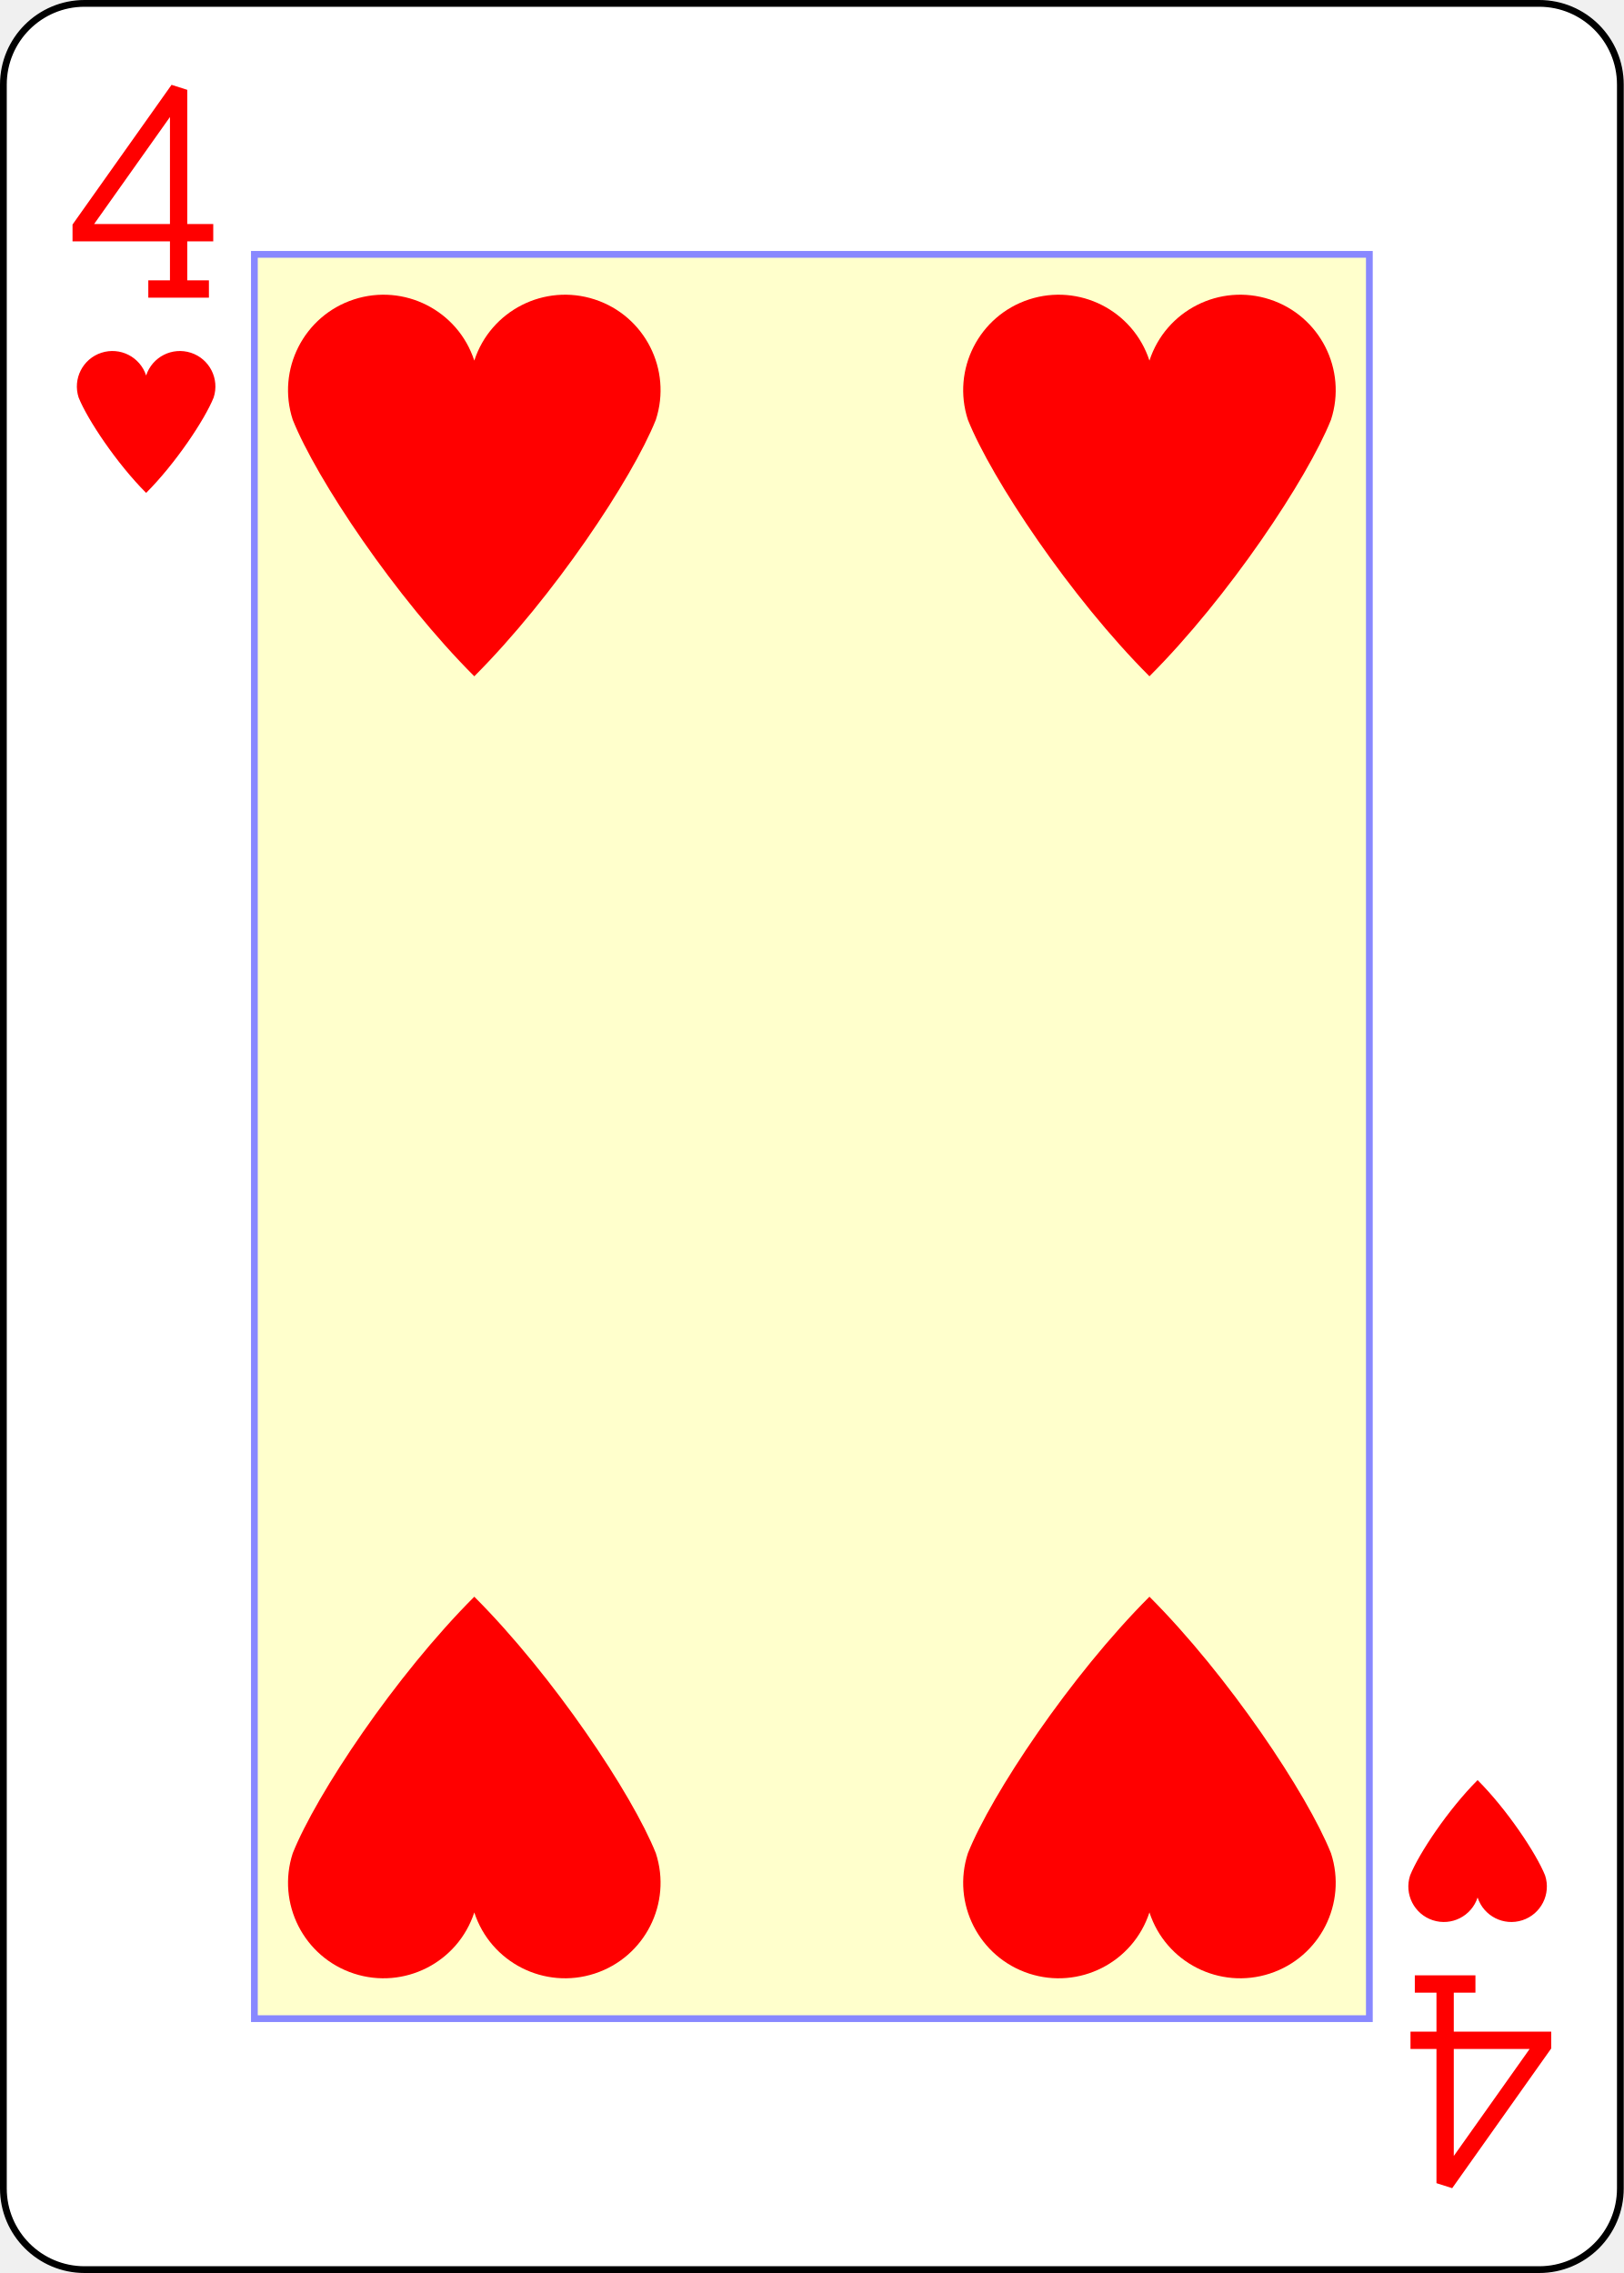
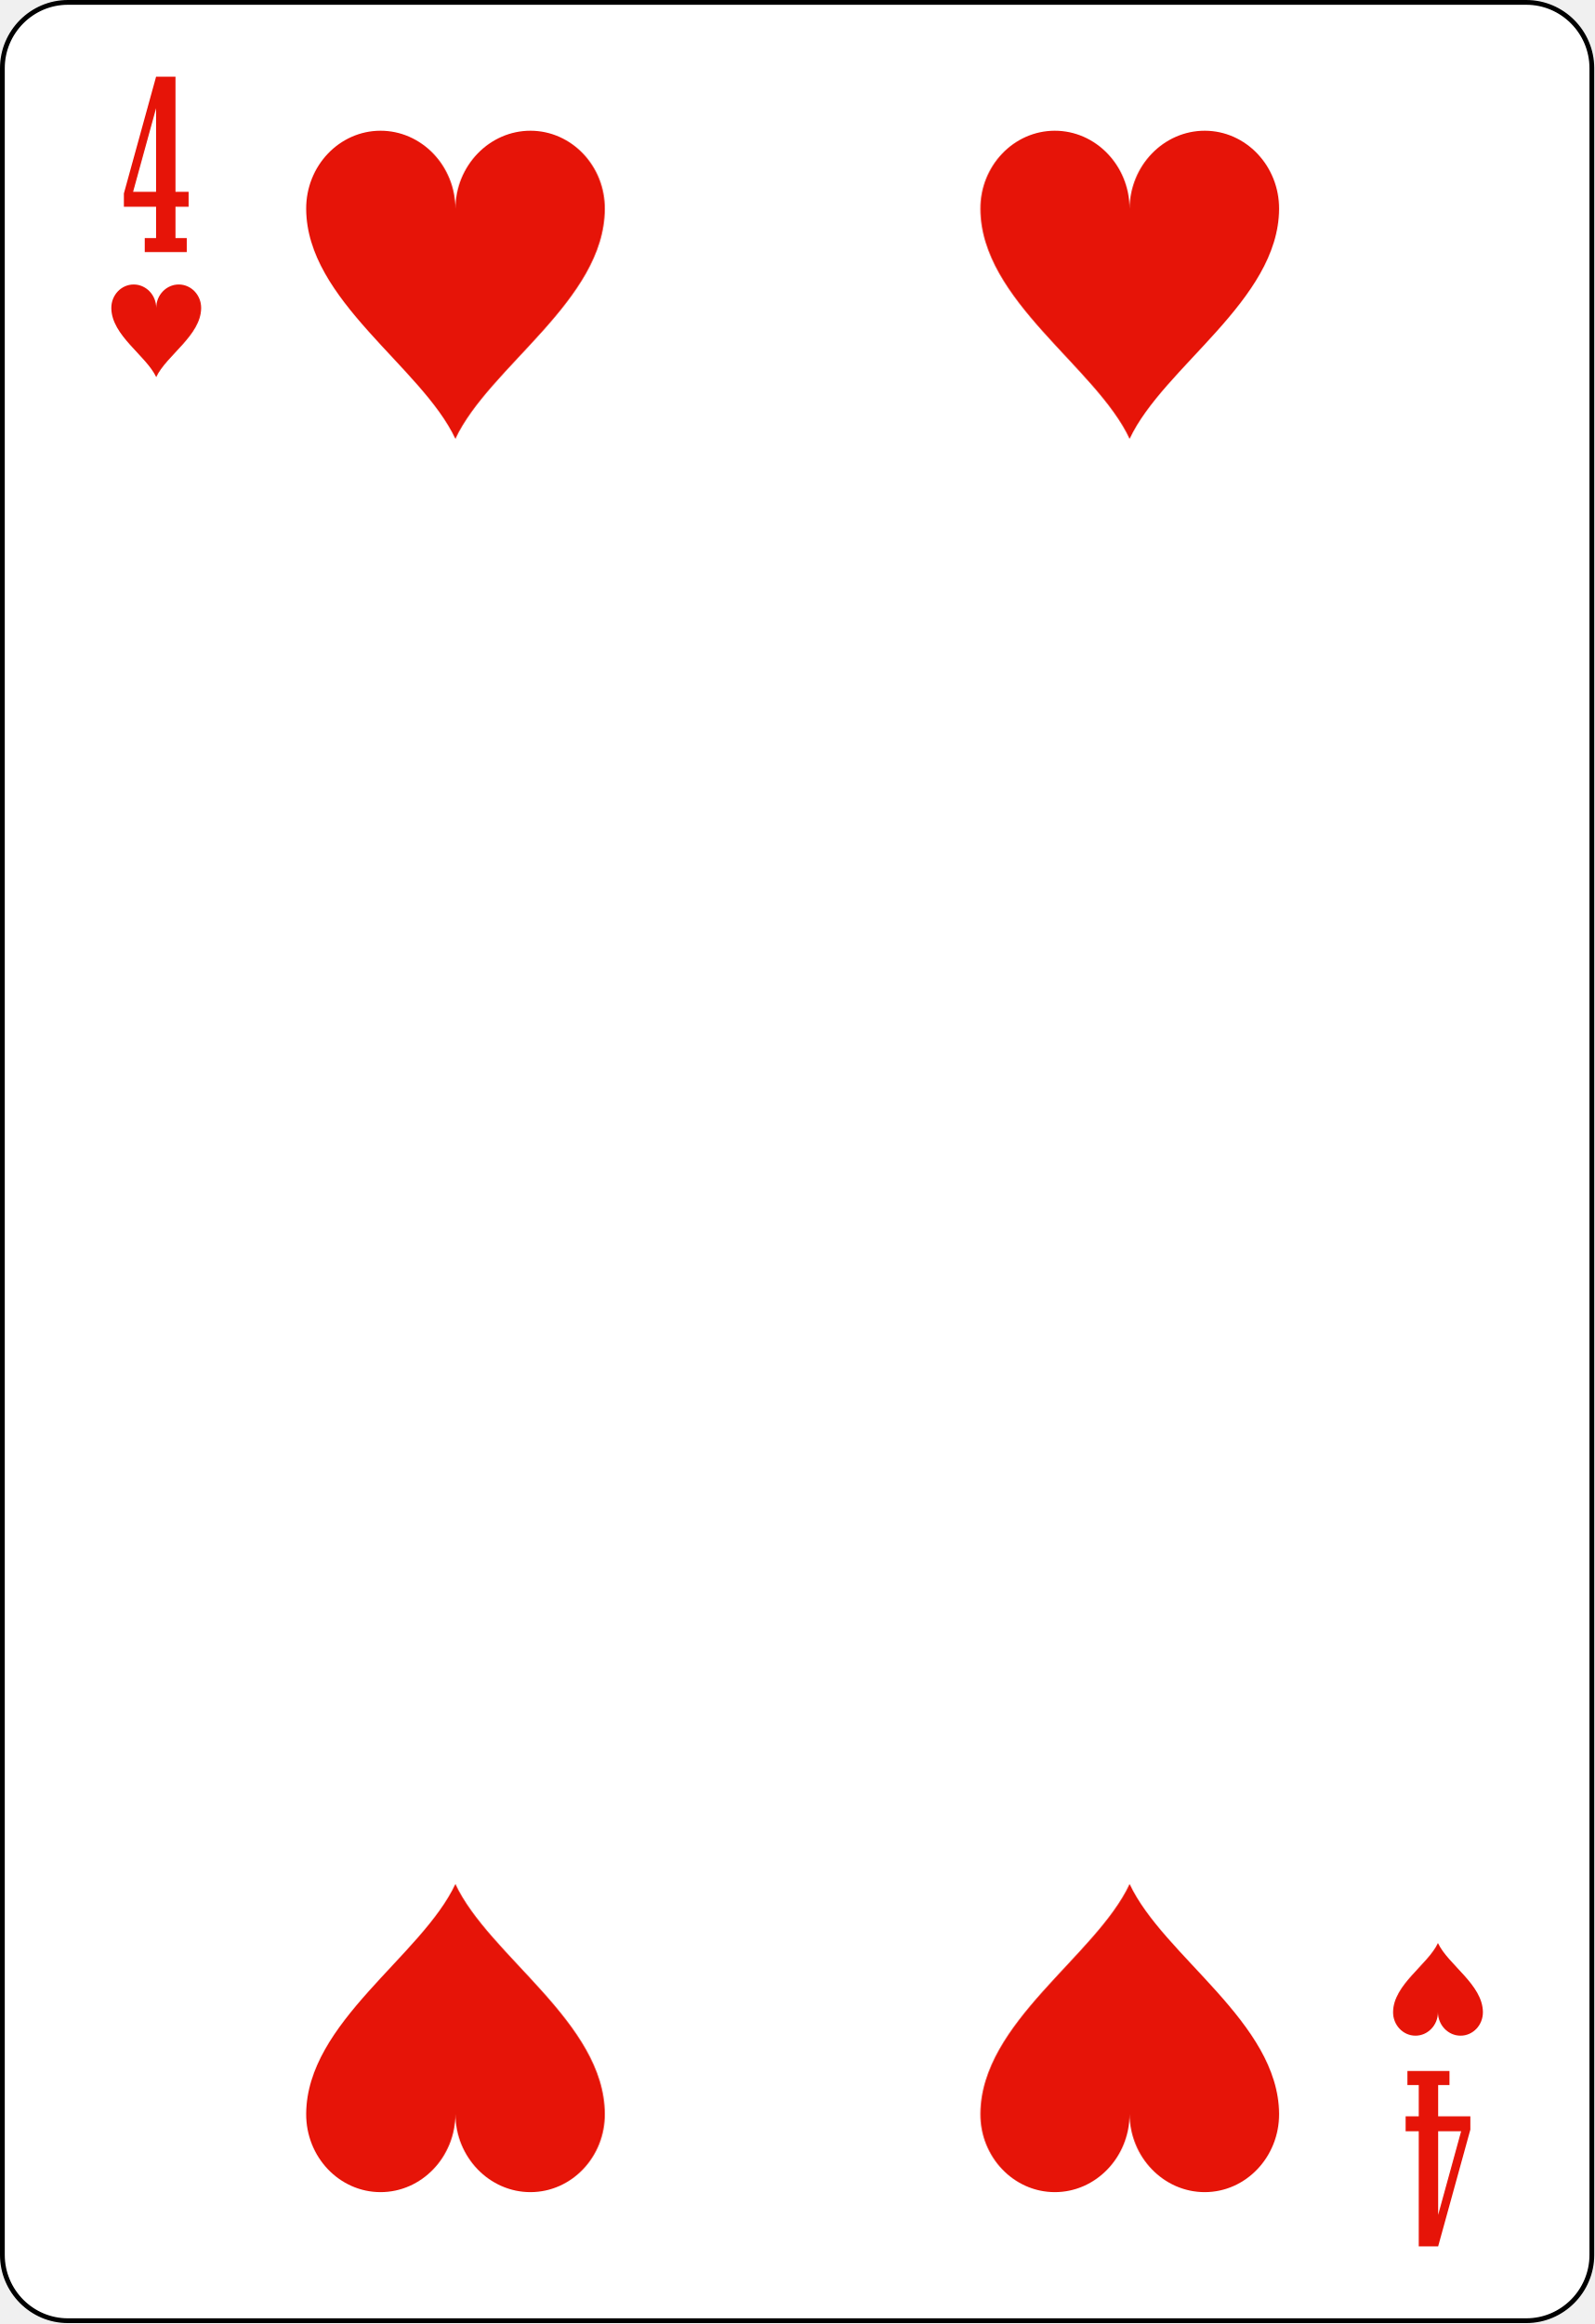
- <svg xmlns="http://www.w3.org/2000/svg" xmlns:xlink="http://www.w3.org/1999/xlink" class="card" face="4H" height="3.5in" preserveAspectRatio="none" viewBox="-120 -168 240 336" width="2.5in">
-   <symbol id="SH4" viewBox="-600 -600 1200 1200" preserveAspectRatio="xMinYMid">
-     <path d="M0 -300A230 230 0 0 1 460 -150C400 0 200 300 0 500C-200 300 -400 0 -460 -150A230 230 0 0 1 0 -300Z" fill="red" />
-   </symbol>
-   <symbol id="VH4" viewBox="-500 -500 1000 1000" preserveAspectRatio="xMinYMid">
-     <path d="M50 460L250 460M150 460L150 -460L-300 175L-300 200L270 200" stroke="red" stroke-width="80" stroke-linecap="square" stroke-miterlimit="1.5" fill="none" />
-   </symbol>
-   <defs>
-     <rect id="XH4" width="164.8" height="260.8" x="-82.4" y="-130.4" />
-   </defs>
-   <rect width="239" height="335" x="-119.5" y="-167.5" rx="12" ry="12" fill="white" stroke="black" />
-   <use xlink:href="#XH4" stroke="#88f" fill="#FFC" />
-   <use xlink:href="#VH4" height="32" x="-114.4" y="-156" />
-   <use xlink:href="#SH4" height="26.032" x="-111.416" y="-119" />
-   <use xlink:href="#SH4" height="70" x="-84.896" y="-132.196" />
-   <use xlink:href="#SH4" height="70" x="14.896" y="-132.196" />
-   <g transform="rotate(180)">
-     <use xlink:href="#VH4" height="32" x="-114.4" y="-156" />
-     <use xlink:href="#SH4" height="26.032" x="-111.416" y="-119" />
-     <use xlink:href="#SH4" height="70" x="-84.896" y="-132.196" />
-     <use xlink:href="#SH4" height="70" x="14.896" y="-132.196" />
+ <svg xmlns="http://www.w3.org/2000/svg" xmlns:xlink="http://www.w3.org/1999/xlink" width="208" height="303" viewBox="0 0 167.086 242.667" xml:space="preserve" id="svg2" version="1.0">
+   <defs id="defs88" />
+   <path id="path5" d="M 166.836,235.893 C 166.836,239.685 163.75,242.784 159.966,242.784 L 7.111,242.784 C 3.336,242.784 0.25,239.685 0.25,235.893 L 0.25,6.775 C 0.25,2.988 3.336,-0.116 7.111,-0.116 L 159.966,-0.116 C 163.75,-0.116 166.836,2.988 166.836,6.775 L 166.836,235.893 L 166.836,235.893 z " style="fill:#ffffff;fill-rule:nonzero;stroke:#000000;stroke-width:0.5;stroke-miterlimit:4" />
+   <g style="fill-rule:nonzero;stroke:#000000;stroke-miterlimit:4;fill:#e61408;fill-opacity:1" id="g3075" transform="translate(1.351932,4.44338e-2)">
+     <path style="stroke:none;fill:#e61408;fill-opacity:1" d="M 18.224,25.999 L 13.817,25.999 L 13.817,24.53 L 15.005,24.53 L 15.005,21.249 L 11.63,21.249 L 11.63,19.858 L 15.004,7.624 L 17.036,7.624 L 17.036,19.686 L 18.411,19.686 L 18.411,21.249 L 17.036,21.249 L 17.036,24.53 L 18.224,24.53 L 18.224,25.999 z M 15.005,19.686 L 15.005,10.923 L 12.595,19.686 L 15.005,19.686 z " id="path3077" />
  </g>
+   <g style="fill-rule:nonzero;stroke:#000000;stroke-miterlimit:4;fill:#e61408;fill-opacity:1" id="g3079" transform="translate(-0.9862049,4.54112e-2)">
+     <path style="stroke:none;fill:#e61408;fill-opacity:1" d="M 148.497,216.579 L 152.903,216.579 L 152.903,218.048 L 151.716,218.048 L 151.716,221.329 L 155.091,221.329 L 155.091,222.72 L 151.716,234.954 L 149.685,234.954 L 149.685,222.892 L 148.31,222.892 L 148.31,221.329 L 149.685,221.329 L 149.685,218.048 L 148.497,218.048 L 148.497,216.579 z M 151.716,222.892 L 151.716,231.655 L 154.125,222.892 L 151.716,222.892 z " id="path3081" />
+   </g>
+   <path style="fill:#e61408;fill-rule:nonzero;stroke:none;stroke-miterlimit:4" d="M 39.868,13.33 C 35.56,13.339 32.057,17.021 32.086,21.538 C 32.146,31.118 44.178,38.046 47.725,45.612 C 51.272,38.046 63.329,31.118 63.389,21.538 C 63.418,17.021 59.915,13.339 55.607,13.33 C 51.3,13.321 47.738,16.987 47.725,21.513 C 47.712,16.987 44.175,13.321 39.868,13.33 z " id="path2170" />
+   <path id="path2225" d="M 14.006,29.437 C 12.711,29.44 11.658,30.547 11.666,31.906 C 11.684,34.786 15.302,36.869 16.369,39.144 C 17.435,36.869 21.061,34.786 21.079,31.906 C 21.087,30.547 20.034,29.44 18.739,29.437 C 17.444,29.435 16.372,30.537 16.369,31.898 C 16.365,30.537 15.301,29.435 14.006,29.437 z " style="fill:#e61408;fill-rule:nonzero;stroke:none;stroke-miterlimit:4" />
+   <use x="0" y="0" xlink:href="#path2225" id="use2231" transform="matrix(1,0,0,-1,134.3416,242.3621)" width="167.086" height="242.667" />
+   <use x="0" y="0" xlink:href="#path2170" id="use2195" transform="translate(70.6704,-9.5219455e-8)" width="167.086" height="242.667" />
+   <use x="0" y="0" xlink:href="#path2170" id="use2197" transform="matrix(1,0,0,-1,-1.216532e-8,242.6453)" width="167.086" height="242.667" />
+   <use x="0" y="0" xlink:href="#path2170" id="use2199" transform="matrix(1,0,0,-1,70.6704,242.6453)" width="167.086" height="242.667" />
</svg>
